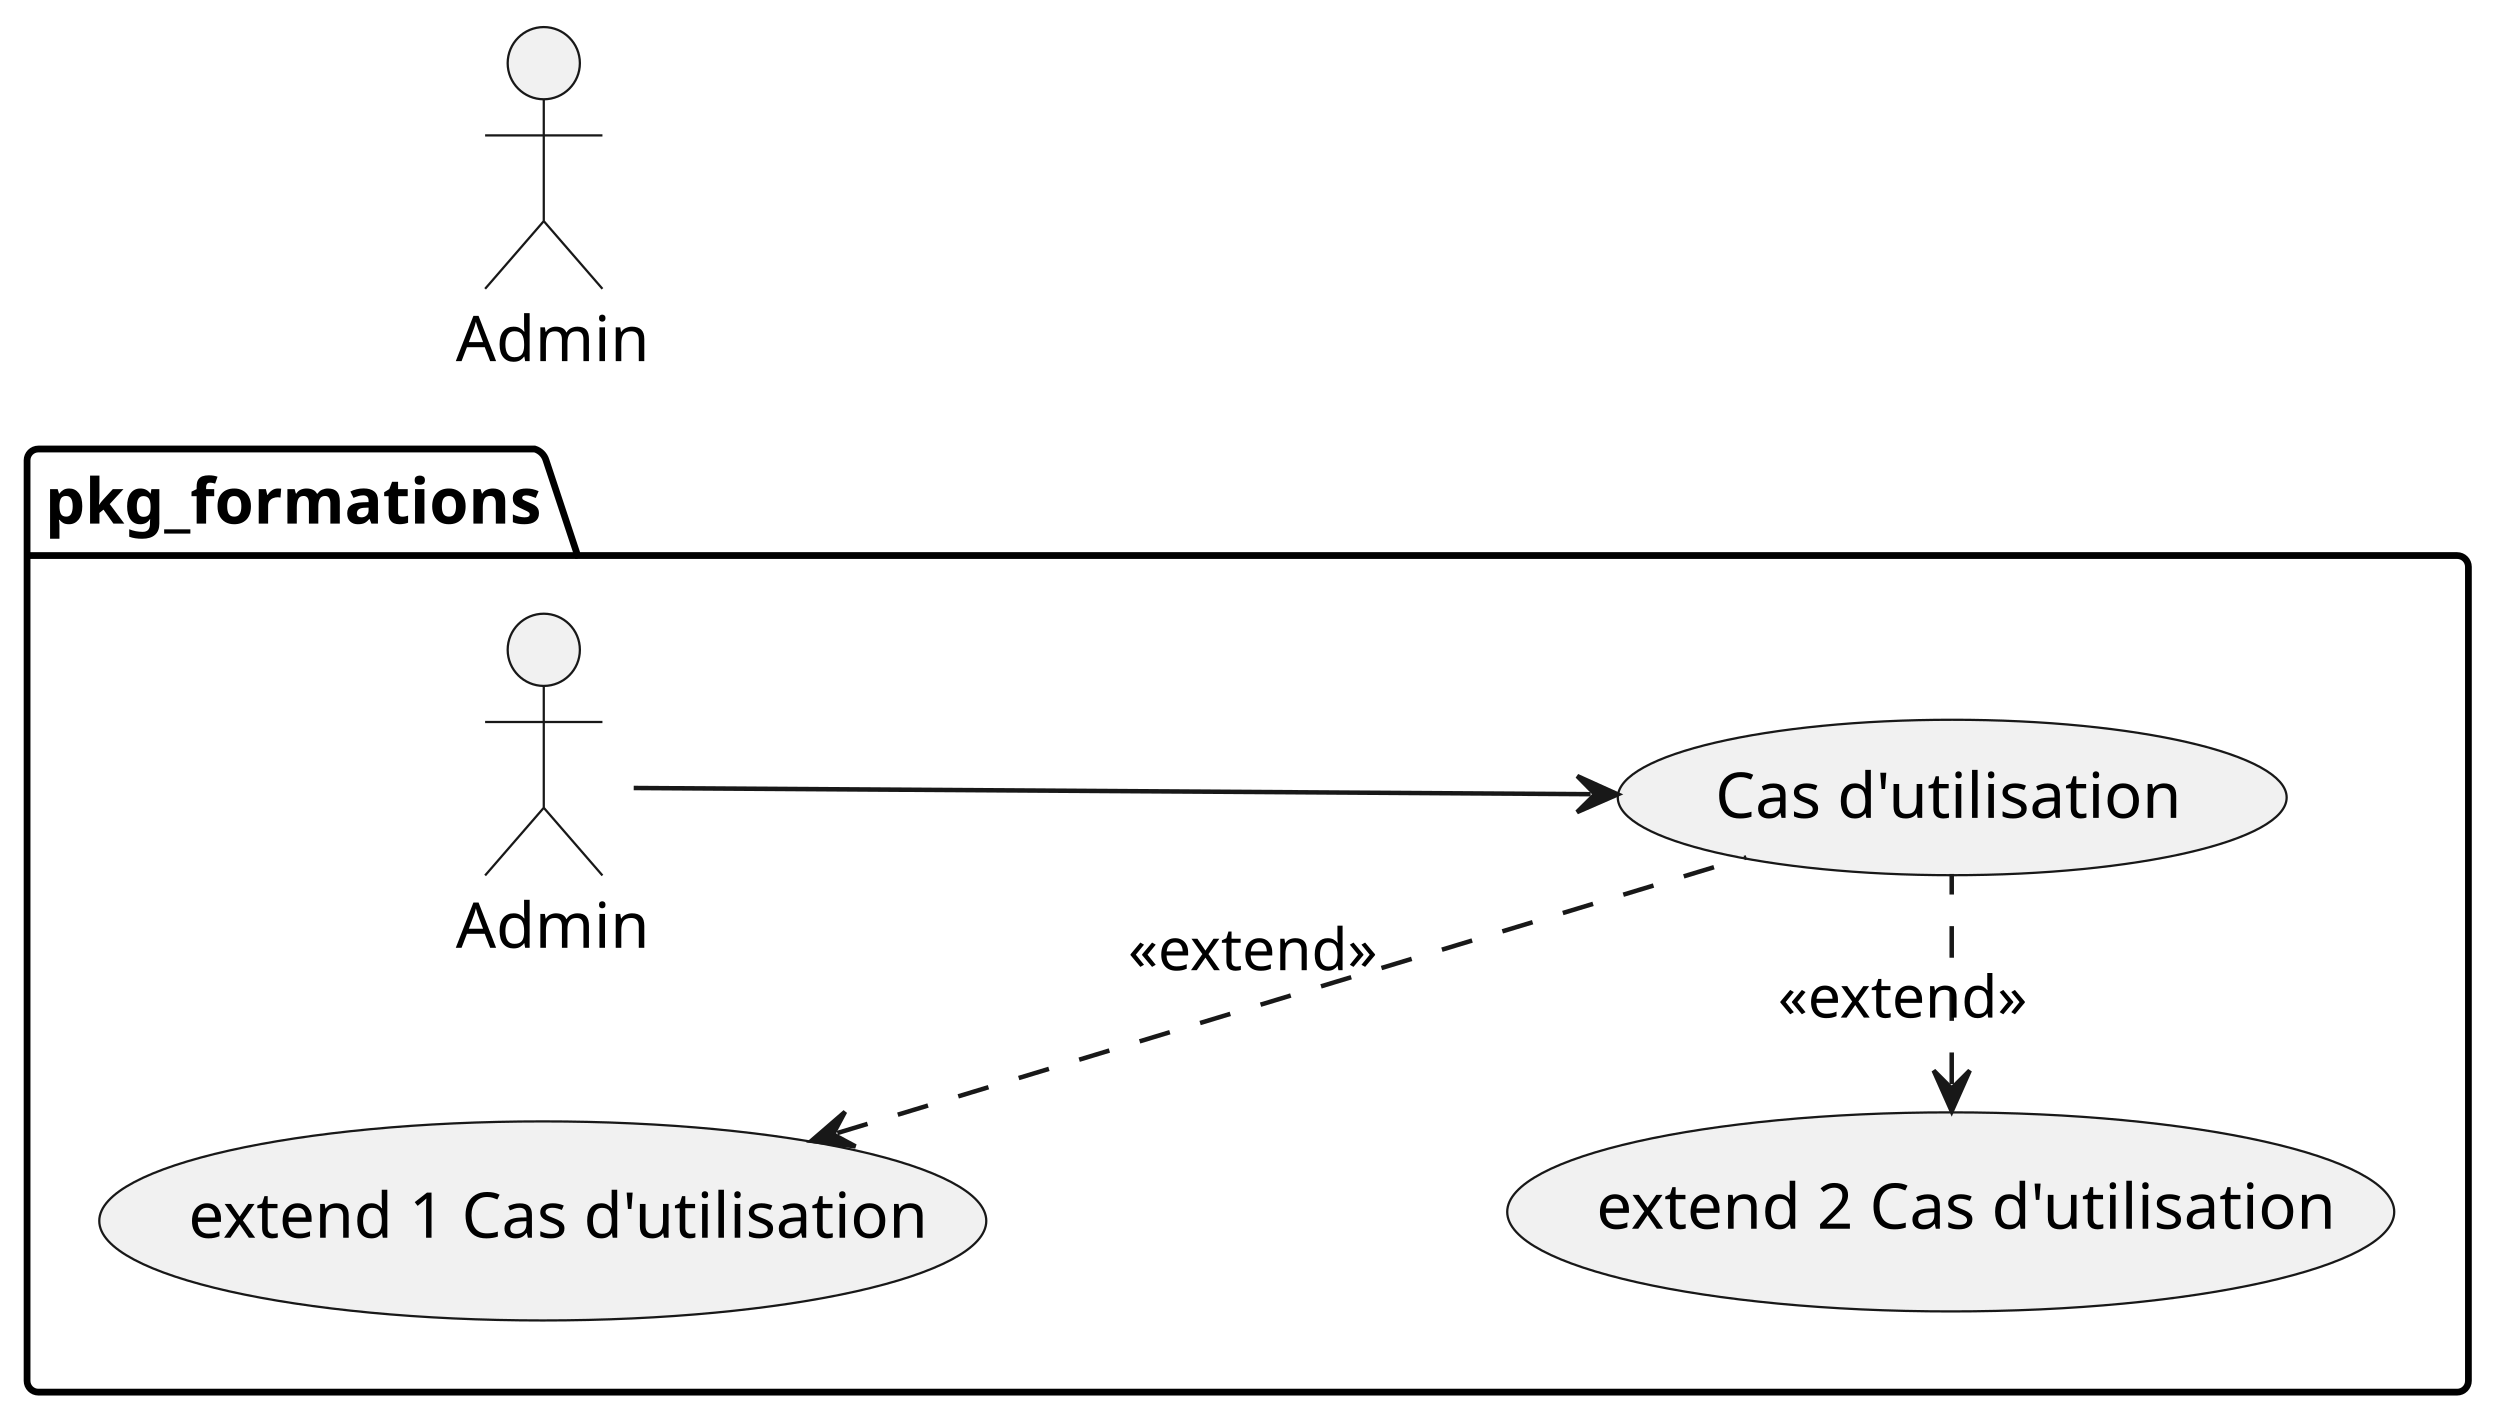
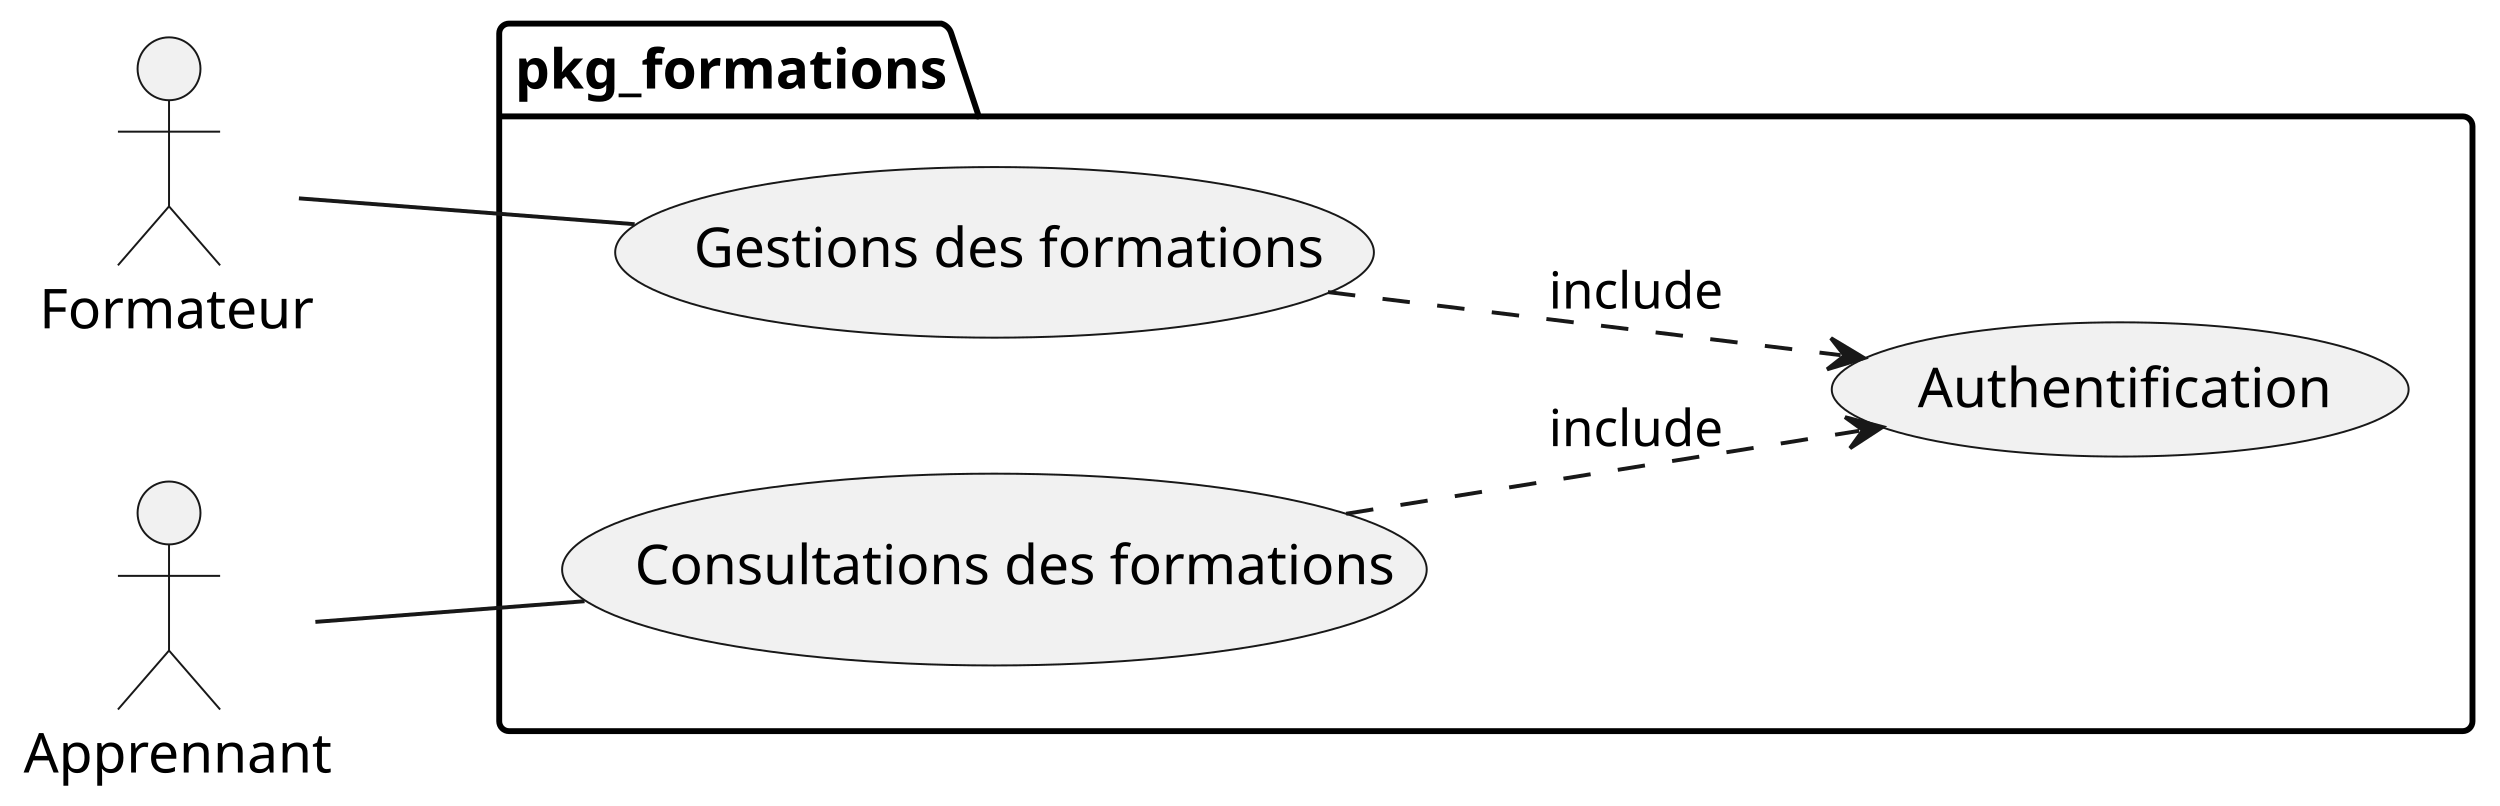
- <svg xmlns="http://www.w3.org/2000/svg" contentStyleType="text/css" height="315px" preserveAspectRatio="none" style="width:554px;height:315px;background:#FFFFFF;" version="1.1" viewBox="0 0 554 315" width="554px" zoomAndPan="magnify">
+ <svg xmlns="http://www.w3.org/2000/svg" contentStyleType="text/css" height="205px" preserveAspectRatio="none" style="width:636px;height:205px;background:#FFFFFF;" version="1.1" viewBox="0 0 636 205" width="636px" zoomAndPan="magnify">
  <defs />
  <g>
    <g id="cluster_pkg_formations">
-       <path d="M8.5,99.5 L118.5,99.5 A3.75,3.75 0 0 1 121,102 L128,123.109 L544.5,123.109 A2.5,2.5 0 0 1 547,125.609 L547,306 A2.5,2.5 0 0 1 544.5,308.5 L8.5,308.5 A2.5,2.5 0 0 1 6,306 L6,102 A2.5,2.5 0 0 1 8.5,99.5 " fill="none" style="stroke:#000000;stroke-width:1.5;" />
-       <line style="stroke:#000000;stroke-width:1.5;" x1="6" x2="128" y1="123.109" y2="123.109" />
-       <text fill="#000000" font-family="sans-serif" font-size="14" font-weight="bold" lengthAdjust="spacing" textLength="109" x="10" y="116.033">pkg_formations</text>
+       <path d="M129.5,6 L239.5,6 A3.75,3.75 0 0 1 242,8.5 L249,29.609 L626.5,29.609 A2.5,2.5 0 0 1 629,32.109 L629,183.5 A2.5,2.5 0 0 1 626.5,186 L129.5,186 A2.5,2.5 0 0 1 127,183.5 L127,8.5 A2.5,2.5 0 0 1 129.5,6 " fill="none" style="stroke:#000000;stroke-width:1.5;" />
+       <line style="stroke:#000000;stroke-width:1.5;" x1="127" x2="249" y1="29.609" y2="29.609" />
+       <text fill="#000000" font-family="sans-serif" font-size="14" font-weight="bold" lengthAdjust="spacing" textLength="109" x="131" y="22.533">pkg_formations</text>
    </g>
-     <g id="elem_Admin">
-       <ellipse cx="120.5" cy="144" fill="#F1F1F1" rx="8" ry="8" style="stroke:#181818;stroke-width:0.5;" />
-       <path d="M120.5,152 L120.5,179 M107.5,160 L133.5,160 M120.5,179 L107.5,194 M120.5,179 L133.5,194 " fill="none" style="stroke:#181818;stroke-width:0.5;" />
-       <text fill="#000000" font-family="sans-serif" font-size="14" lengthAdjust="spacing" textLength="39" x="101" y="210.033">Admin</text>
+     <g id="elem_Gestions des formations">
+       <ellipse cx="253.011" cy="64.202" fill="#F1F1F1" rx="96.511" ry="21.702" style="stroke:#181818;stroke-width:0.5;" />
+       <text fill="#000000" font-family="sans-serif" font-size="14" lengthAdjust="spacing" textLength="153" x="176.511" y="67.931">Gestions des formations</text>
    </g>
-     <g id="elem_Cas d'utilisation">
-       <ellipse cx="432.611" cy="176.722" fill="#F1F1F1" rx="74.111" ry="17.222" style="stroke:#181818;stroke-width:0.5;" />
-       <text fill="#000000" font-family="sans-serif" font-size="14" lengthAdjust="spacing" textLength="99" x="380.111" y="181.239">Cas d'utilisation</text>
+     <g id="elem_Consultations des formations">
+       <ellipse cx="252.978" cy="144.896" fill="#F1F1F1" rx="109.978" ry="24.396" style="stroke:#181818;stroke-width:0.5;" />
+       <text fill="#000000" font-family="sans-serif" font-size="14" lengthAdjust="spacing" textLength="183" x="161.478" y="148.624">Consultations des formations</text>
    </g>
-     <g id="elem_extend 1 Cas d'utilisation">
-       <ellipse cx="120.28" cy="270.556" fill="#F1F1F1" rx="98.28" ry="22.056" style="stroke:#181818;stroke-width:0.5;" />
-       <text fill="#000000" font-family="sans-serif" font-size="14" lengthAdjust="spacing" textLength="157" x="41.78" y="274.285">extend 1 Cas d'utilisation</text>
+     <g id="elem_Authentification">
+       <ellipse cx="539.376" cy="99.075" fill="#F1F1F1" rx="73.376" ry="17.075" style="stroke:#181818;stroke-width:0.5;" />
+       <text fill="#000000" font-family="sans-serif" font-size="14" lengthAdjust="spacing" textLength="97" x="487.876" y="103.592">Authentification</text>
    </g>
-     <g id="elem_extend 2 Cas d'utilisation">
-       <ellipse cx="432.28" cy="268.556" fill="#F1F1F1" rx="98.28" ry="22.056" style="stroke:#181818;stroke-width:0.5;" />
-       <text fill="#000000" font-family="sans-serif" font-size="14" lengthAdjust="spacing" textLength="157" x="353.78" y="272.285">extend 2 Cas d'utilisation</text>
+     <g id="elem_Formateur">
+       <ellipse cx="43" cy="17.5" fill="#F1F1F1" rx="8" ry="8" style="stroke:#181818;stroke-width:0.5;" />
+       <path d="M43,25.5 L43,52.5 M30,33.5 L56,33.5 M43,52.5 L30,67.5 M43,52.5 L56,67.5 " fill="none" style="stroke:#181818;stroke-width:0.5;" />
+       <text fill="#000000" font-family="sans-serif" font-size="14" lengthAdjust="spacing" textLength="66" x="10" y="83.533">Formateur</text>
    </g>
-     <g id="elem_admin">
-       <ellipse cx="120.5" cy="14" fill="#F1F1F1" rx="8" ry="8" style="stroke:#181818;stroke-width:0.5;" />
-       <path d="M120.5,22 L120.5,49 M107.5,30 L133.5,30 M120.5,49 L107.5,64 M120.5,49 L133.5,64 " fill="none" style="stroke:#181818;stroke-width:0.5;" />
-       <text fill="#000000" font-family="sans-serif" font-size="14" lengthAdjust="spacing" textLength="39" x="101" y="80.033">Admin</text>
+     <g id="elem_Apprennant">
+       <ellipse cx="43" cy="130.5" fill="#F1F1F1" rx="8" ry="8" style="stroke:#181818;stroke-width:0.5;" />
+       <path d="M43,138.5 L43,165.5 M30,146.5 L56,146.5 M43,165.5 L30,180.5 M43,165.5 L56,180.5 " fill="none" style="stroke:#181818;stroke-width:0.5;" />
+       <text fill="#000000" font-family="sans-serif" font-size="14" lengthAdjust="spacing" textLength="74" x="6" y="196.533">Apprennant</text>
    </g>
-     <g id="link_Admin_Cas d'utilisation">
-       <path d="M140.43,174.62 C182.75,174.9 280.97,175.531 352.49,175.991 " fill="none" id="Admin-to-Cas d'utilisation" style="stroke:#181818;stroke-width:1.0;" />
-       <polygon fill="#181818" points="358.49,176.03,349.516,171.972,353.49,175.998,349.464,179.972,358.49,176.03" style="stroke:#181818;stroke-width:1.0;" />
+     <g id="link_Formateur_Gestions des formations">
+       <path d="M76.04,50.46 C98.95,52.23 130.99,54.69 161.46,57.04 " fill="none" id="Formateur-Gestions des formations" style="stroke:#181818;stroke-width:1.0;" />
    </g>
-     <g id="link_extend 1 Cas d'utilisation_Cas d'utilisation">
-       <path d="M185.552,251.079 C245.712,232.839 332.48,206.53 387,189.99 " fill="none" id="extend 1 Cas d'utilisation-backto-Cas d'utilisation" style="stroke:#181818;stroke-width:1.0;stroke-dasharray:7.0,7.0;" />
-       <polygon fill="#181818" points="179.81,252.82,189.583,254.037,184.595,251.369,187.262,246.381,179.81,252.82" style="stroke:#181818;stroke-width:1.0;" />
-       <text fill="#000000" font-family="sans-serif" font-size="13" lengthAdjust="spacing" textLength="53" x="250" y="214.995">«extend»</text>
+     <g id="link_Apprennant_Consultations des formations">
+       <path d="M80.23,158.21 C99.44,156.74 124.1,154.84 148.71,152.95 " fill="none" id="Apprennant-Consultations des formations" style="stroke:#181818;stroke-width:1.0;" />
    </g>
-     <g id="link_extend 2 Cas d'utilisation_Cas d'utilisation">
-       <path d="M432.5,240.23 C432.5,224.06 432.5,208.51 432.5,193.67 " fill="none" id="extend 2 Cas d'utilisation-backto-Cas d'utilisation" style="stroke:#181818;stroke-width:1.0;stroke-dasharray:7.0,7.0;" />
-       <polygon fill="#181818" points="432.5,246.23,436.5,237.23,432.5,241.23,428.5,237.23,432.5,246.23" style="stroke:#181818;stroke-width:1.0;" />
-       <text fill="#000000" font-family="sans-serif" font-size="13" lengthAdjust="spacing" textLength="53" x="394" y="225.495">«extend»</text>
+     <g id="link_Gestions des formations_Authentification">
+       <path d="M337.82,74.31 C381.42,79.68 427.925,85.398 468.275,90.358 " fill="none" id="Gestions des formations-to-Authentification" style="stroke:#181818;stroke-width:1.0;stroke-dasharray:7.0,7.0;" />
+       <polygon fill="#181818" points="474.23,91.09,465.785,86.022,469.267,90.48,464.809,93.962,474.23,91.09" style="stroke:#181818;stroke-width:1.0;" />
+       <text fill="#000000" font-family="sans-serif" font-size="13" lengthAdjust="spacing" textLength="41" x="394" y="78.495">include</text>
+     </g>
+     <g id="link_Consultations des formations_Authentification">
+       <path d="M342.46,130.7 C386.83,123.52 433.457,115.988 472.977,109.598 " fill="none" id="Consultations des formations-to-Authentification" style="stroke:#181818;stroke-width:1.0;stroke-dasharray:7.0,7.0;" />
+       <polygon fill="#181818" points="478.9,108.64,469.377,106.128,473.964,109.438,470.654,114.025,478.9,108.64" style="stroke:#181818;stroke-width:1.0;" />
+       <text fill="#000000" font-family="sans-serif" font-size="13" lengthAdjust="spacing" textLength="41" x="394" y="113.495">include</text>
    </g>
  </g>
</svg>
